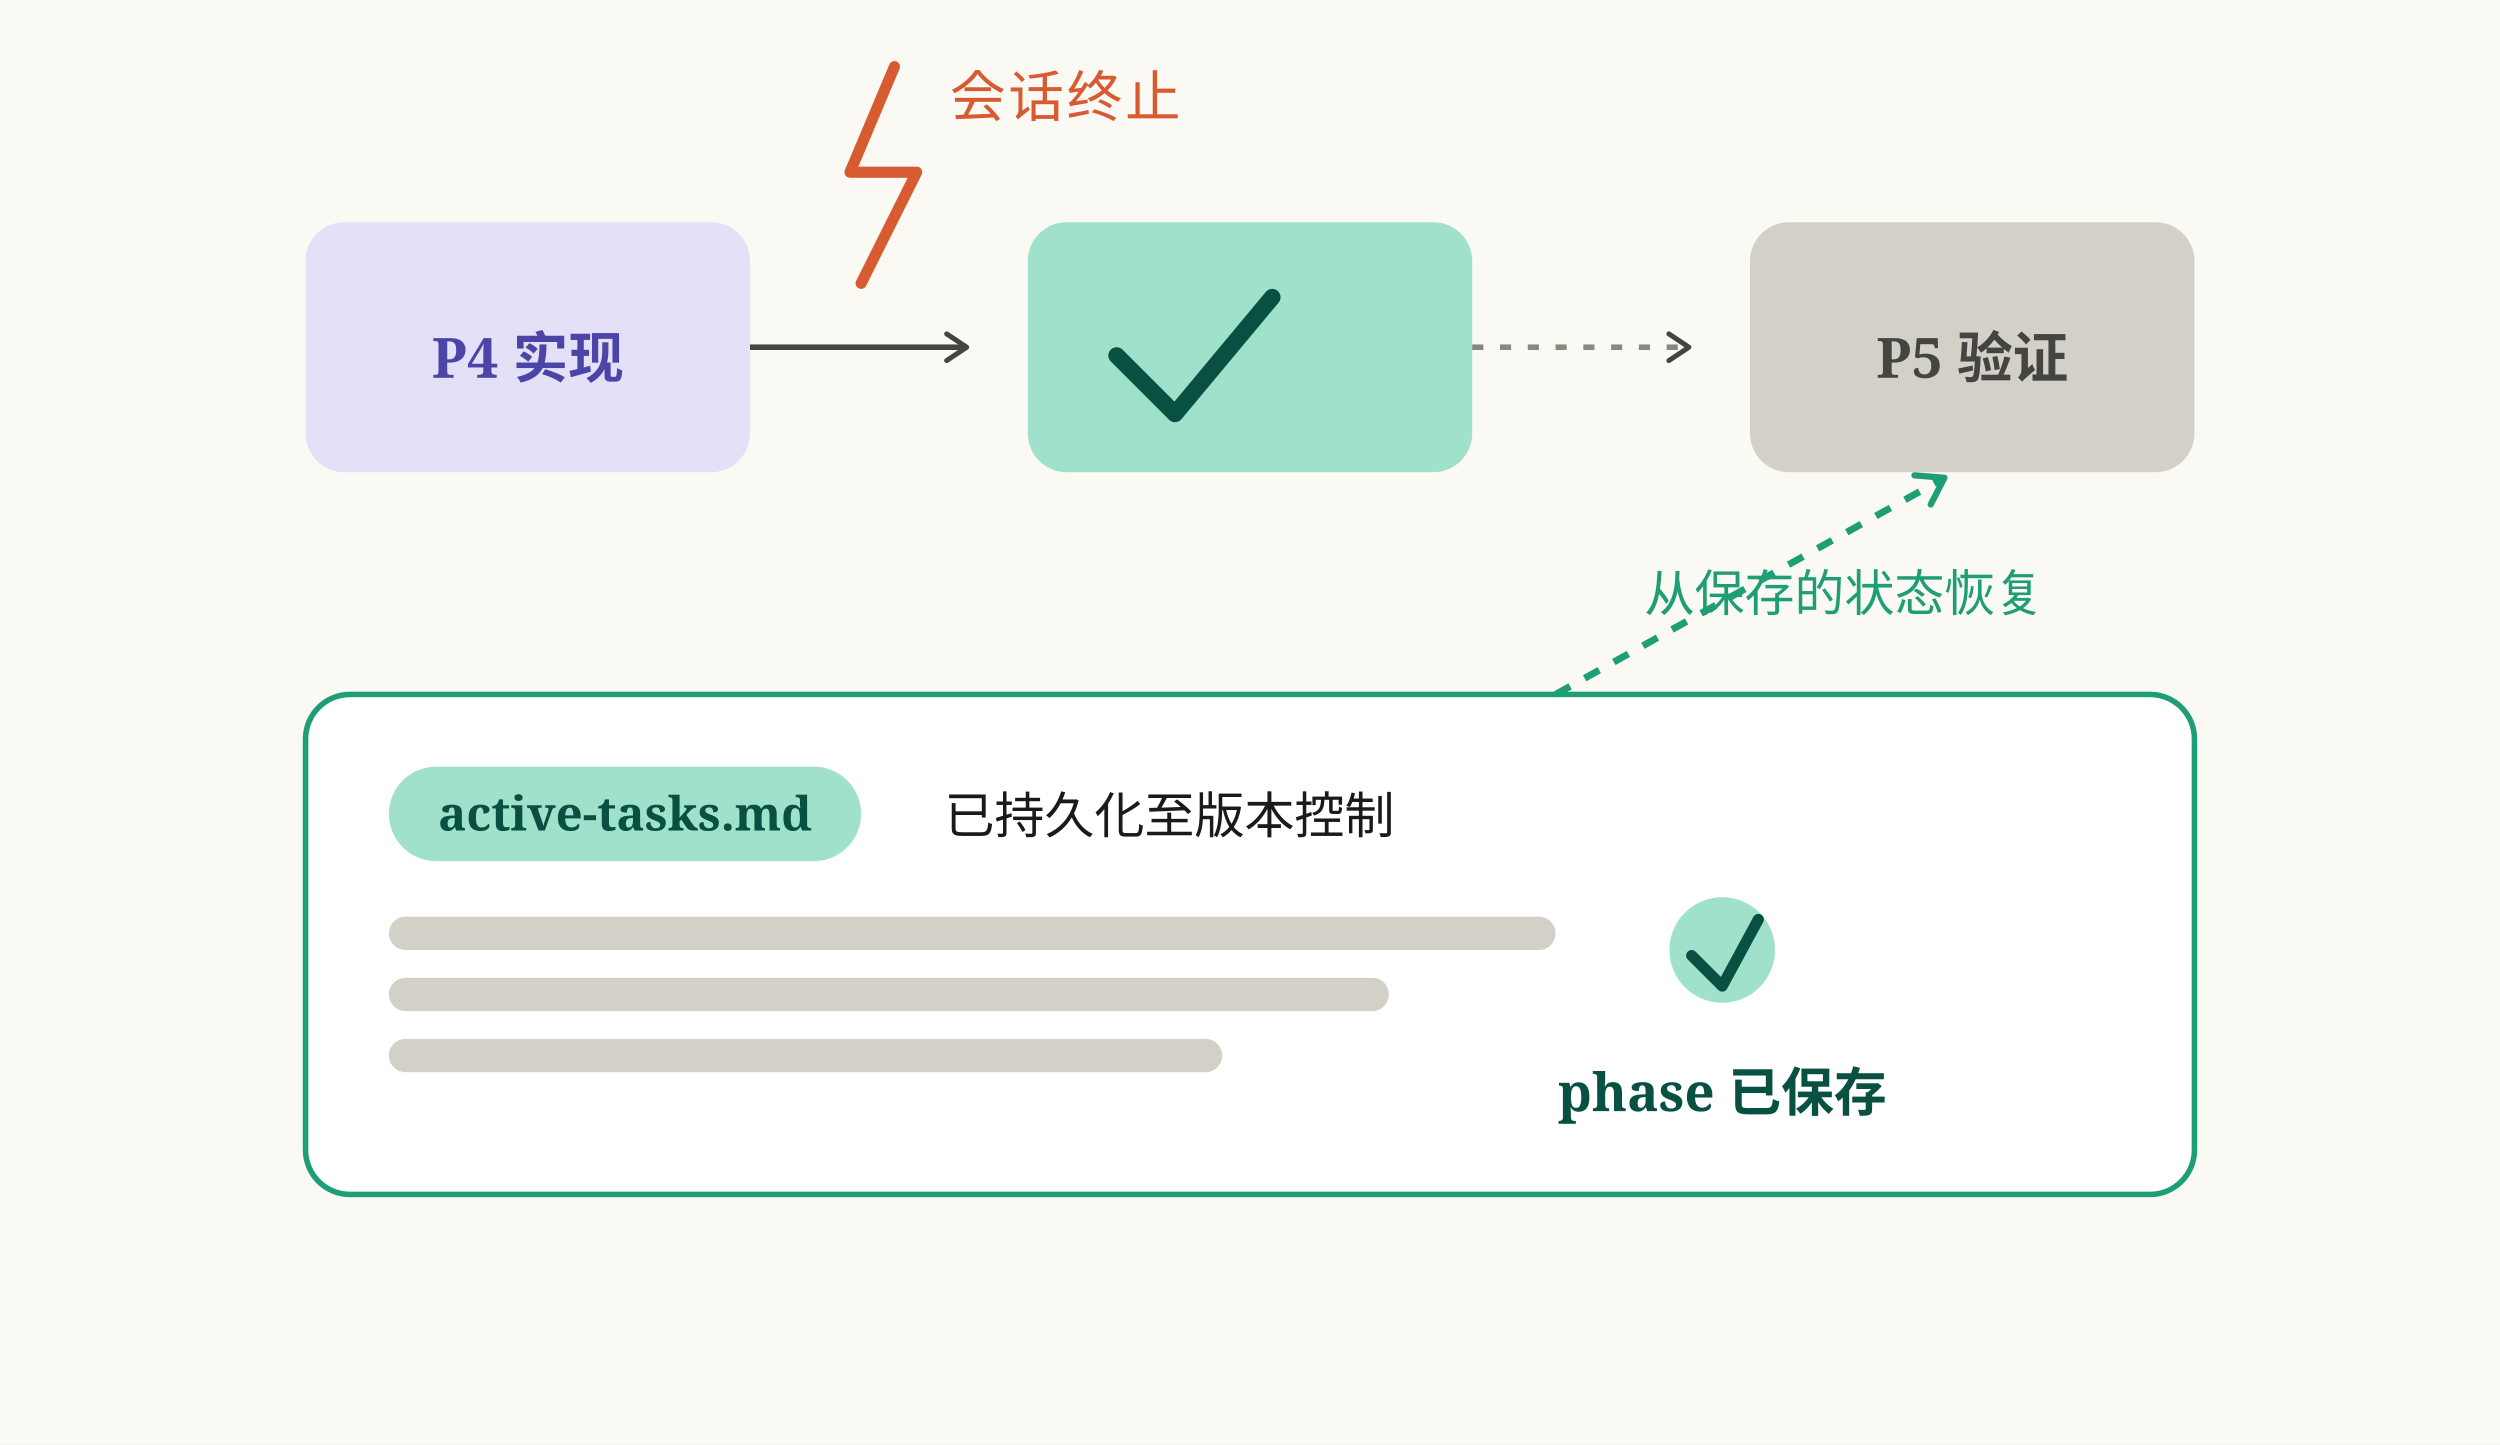
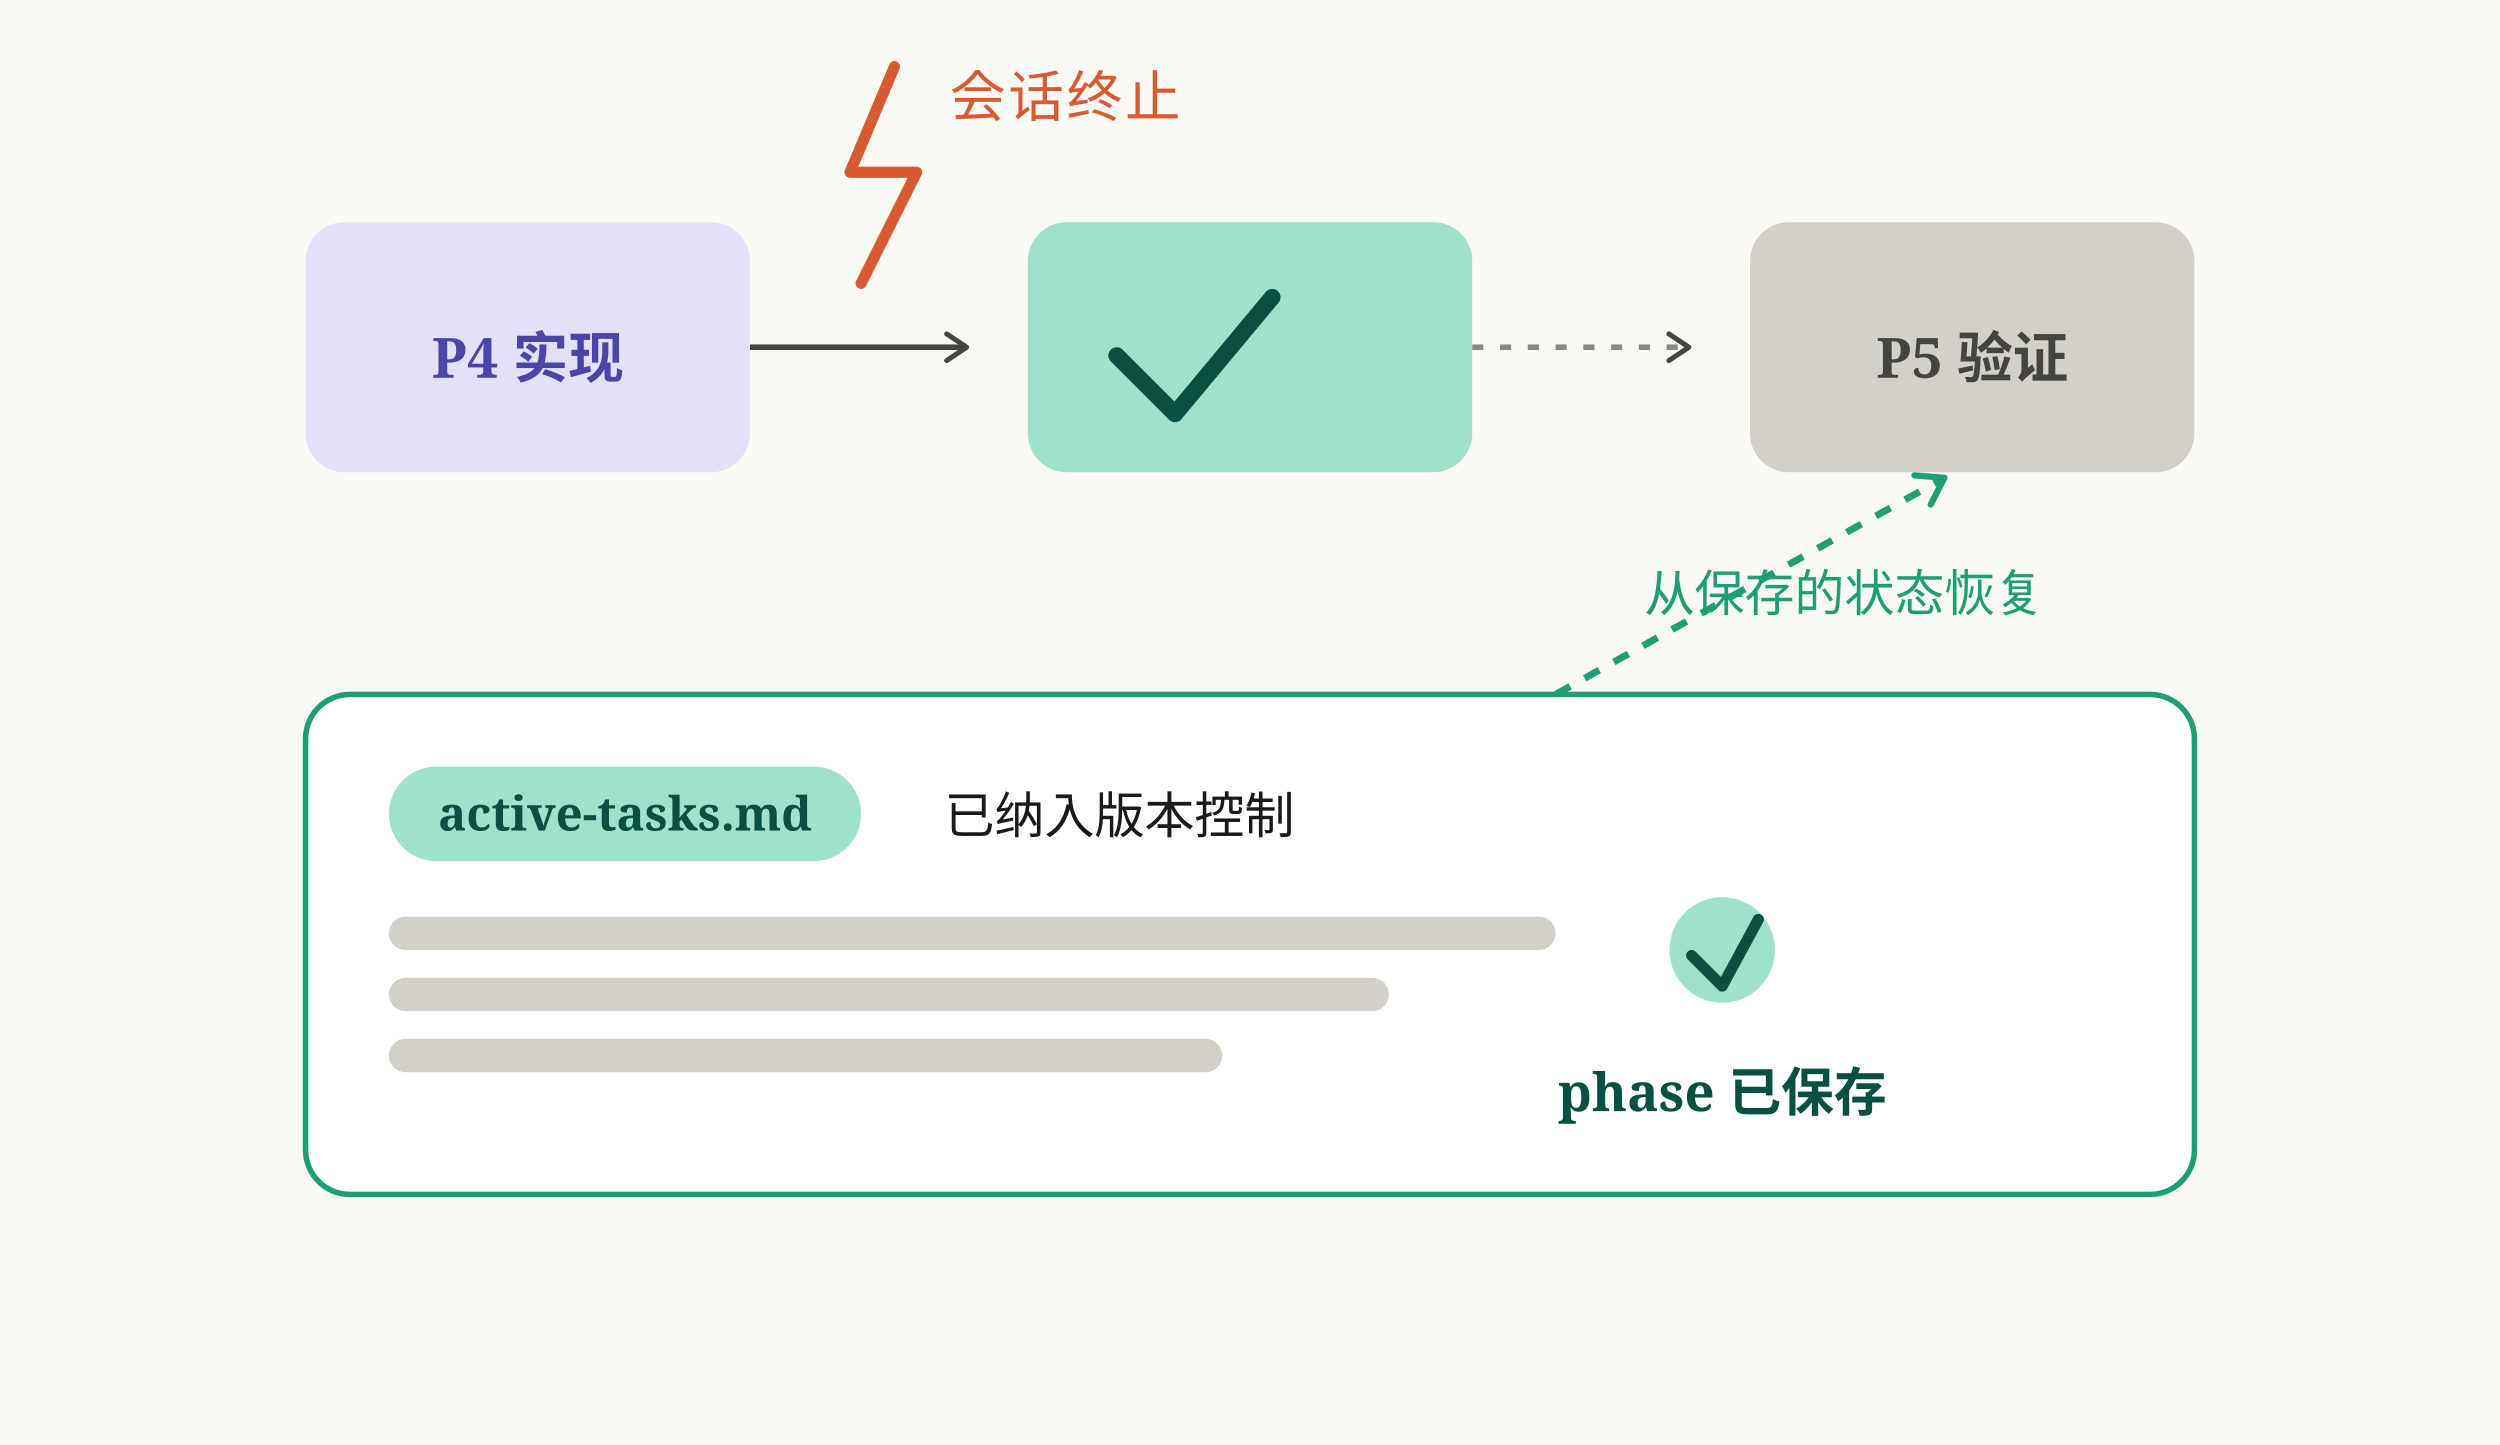
<svg xmlns="http://www.w3.org/2000/svg" width="900" height="520" viewBox="0 0 900 520">
  <defs>
    <marker id="arrowhead" viewBox="0 0 10 10" refX="8" refY="5" markerWidth="6" markerHeight="6" orient="auto-start-reverse">
      <path d="M2 1L8 5L2 9" fill="none" stroke="#444441" stroke-width="1.5" stroke-linecap="round" stroke-linejoin="round" />
    </marker>
    <marker id="arrowheadTeal" viewBox="0 0 10 10" refX="8" refY="5" markerWidth="6" markerHeight="6" orient="auto-start-reverse">
      <path d="M2 1L8 5L2 9" fill="none" stroke="#1D9E75" stroke-width="1.5" stroke-linecap="round" stroke-linejoin="round" />
    </marker>
  </defs>
  <rect x="0" y="0" width="900" height="520" fill="#FAF9F4" />
  <rect x="110" y="80" width="160" height="90" rx="14" fill="#E3E0F7" />
  <text x="190" y="136" font-family="Noto Sans SC, serif" font-size="20" fill="#4C45A8" text-anchor="middle" font-weight="bold">P4 实现</text>
  <line x1="270" y1="125" x2="348" y2="125" stroke="#444441" stroke-width="2" marker-end="url(#arrowhead)" />
  <rect x="370" y="80" width="160" height="90" rx="14" fill="#9FE1CB" />
  <path d="M402 128 L423 149 L458 107" fill="none" stroke="#085041" stroke-width="6" stroke-linecap="round" stroke-linejoin="round" />
  <path d="M322 24 L306 62 L330 62 L310 102" fill="none" stroke="#D85A30" stroke-width="4" stroke-linecap="round" stroke-linejoin="round" />
  <text x="342" y="42" font-family="Noto Sans SC, serif" font-size="20" fill="#D85A30" letter-spacing="1">会话终止</text>
  <line x1="530" y1="125" x2="608" y2="125" stroke="#888780" stroke-width="2" stroke-dasharray="4 6" marker-end="url(#arrowhead)" />
  <rect x="630" y="80" width="160" height="90" rx="14" fill="#D3D1C7" />
  <text x="710" y="136" font-family="Noto Sans SC, serif" font-size="20" fill="#444441" text-anchor="middle" font-weight="bold">P5 验证</text>
  <rect x="110" y="250" width="680" height="180" rx="16" fill="#FFFFFF" stroke="#1D9E75" stroke-width="2" />
  <rect x="140" y="276" width="170" height="34" rx="17" fill="#9FE1CB" />
  <text x="225" y="299" font-family="Noto Sans SC, serif" font-size="17" fill="#085041" text-anchor="middle" font-weight="bold">active-tasks.md</text>
-   <text x="340" y="300" font-family="Noto Sans SC, serif" font-size="18" fill="#1A1A18">已持久化至版本控制</text>
+   <text x="340" y="300" font-family="Noto Sans SC, serif" font-size="18" fill="#1A1A18">已纳入版本控制</text>
  <rect x="140" y="330" width="420" height="12" rx="6" fill="#D3D1C7" />
  <rect x="140" y="352" width="360" height="12" rx="6" fill="#D3D1C7" />
  <rect x="140" y="374" width="300" height="12" rx="6" fill="#D3D1C7" />
  <circle cx="620" cy="342" r="19" fill="#9FE1CB" />
  <path d="M609 344 L620 355 L633 331" fill="none" stroke="#085041" stroke-width="4" stroke-linecap="round" stroke-linejoin="round" />
  <text x="620" y="400" font-family="Noto Sans SC, serif" font-size="19" fill="#085041" text-anchor="middle" font-weight="bold">phase 已保存</text>
  <line x1="560" y1="250" x2="700" y2="172" stroke="#1D9E75" stroke-width="2.5" stroke-dasharray="6 6" marker-end="url(#arrowheadTeal)" />
  <text x="592" y="220" font-family="Noto Sans SC, serif" font-size="18" fill="#1D9E75">从保存的状态恢复</text>
</svg>
